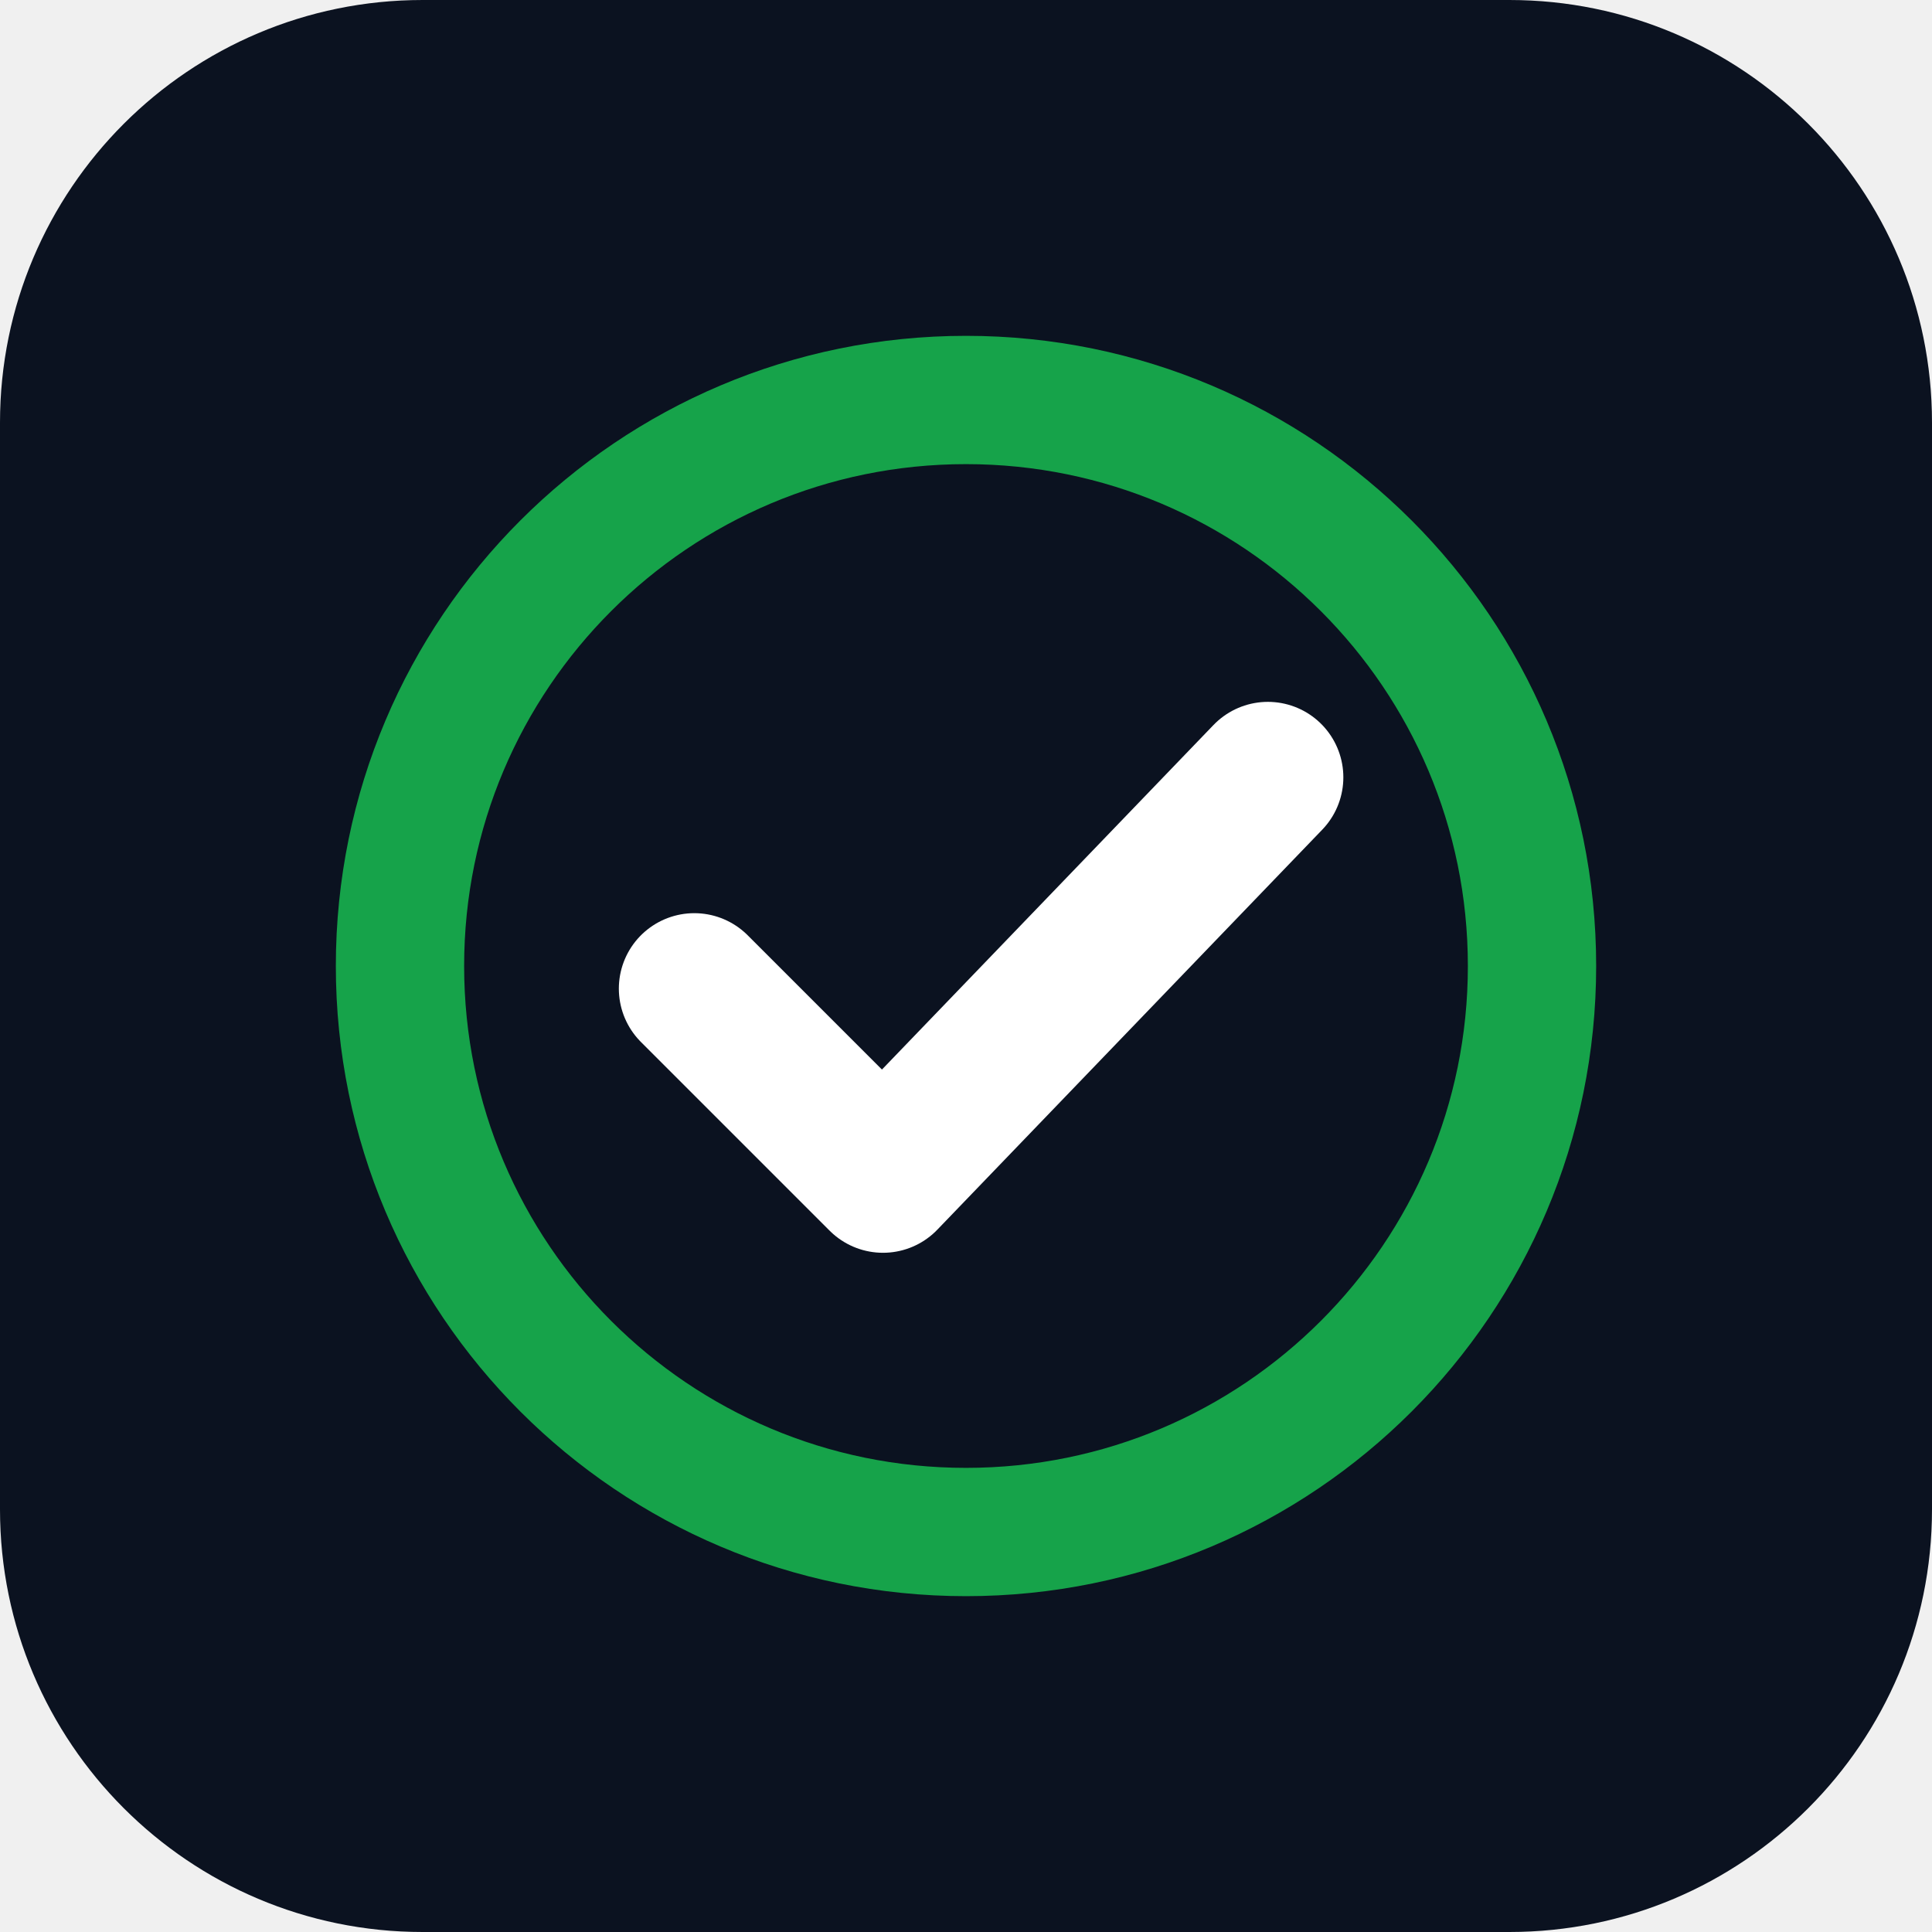
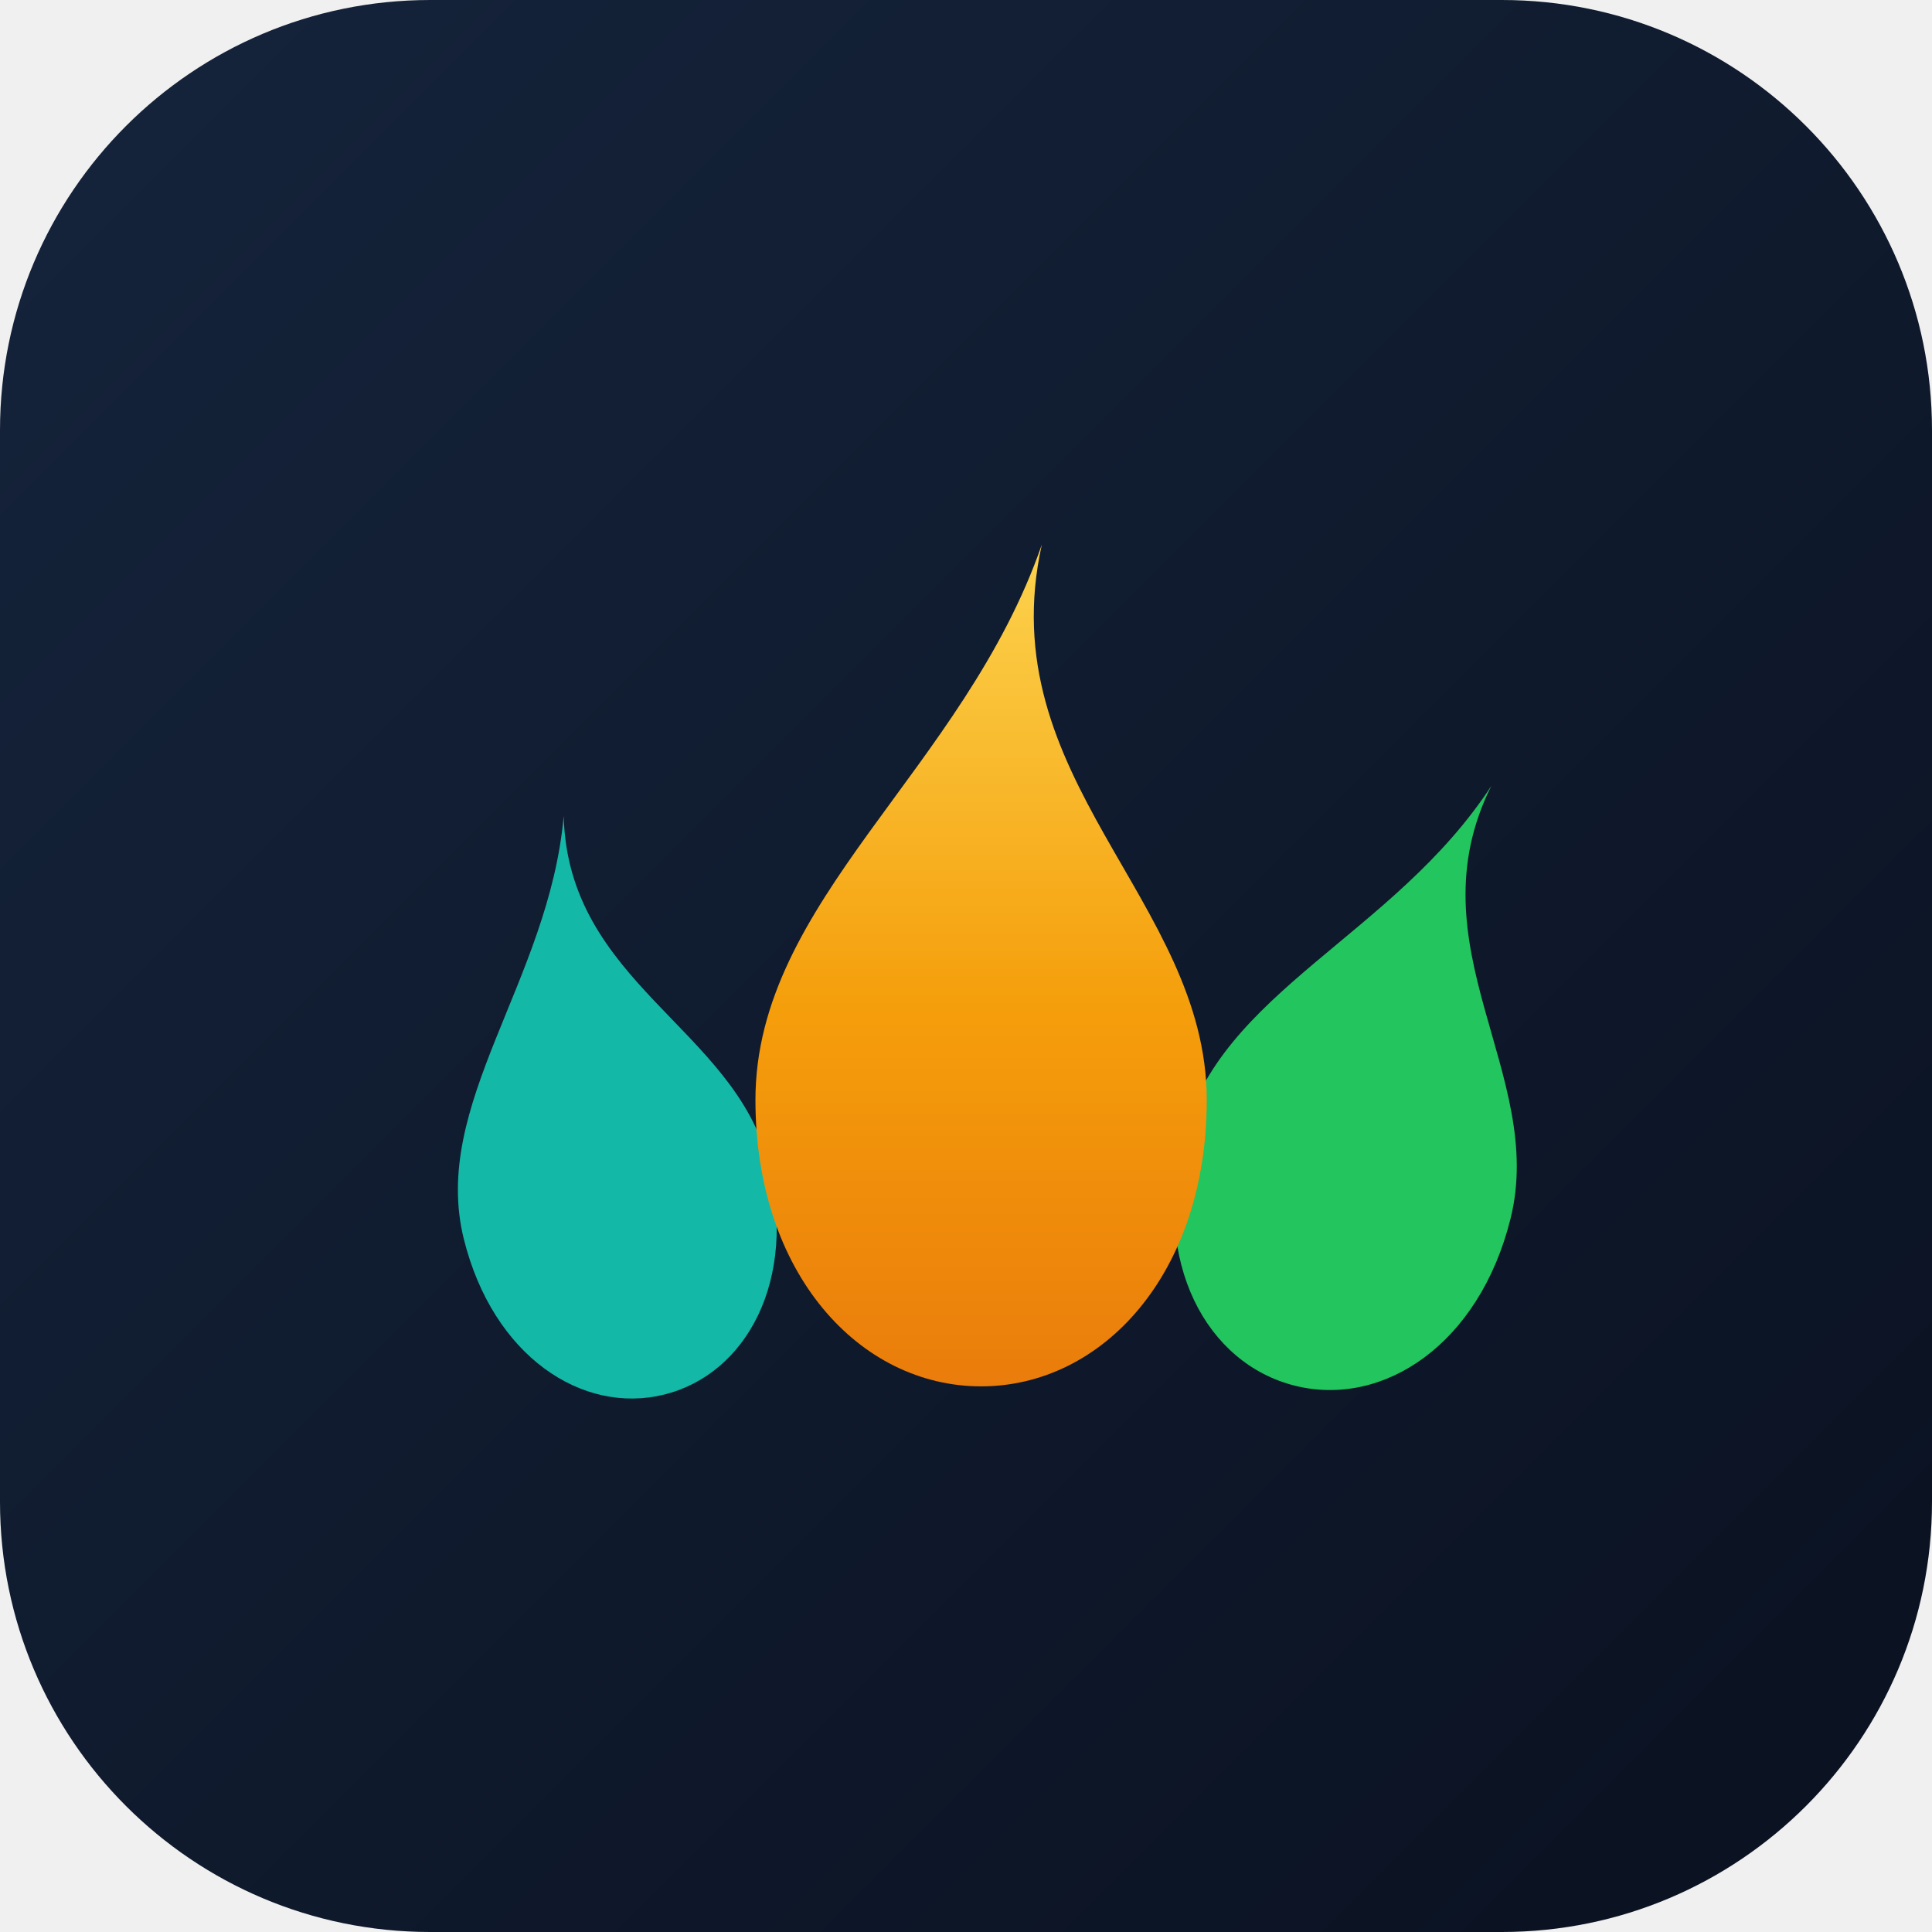
<svg xmlns="http://www.w3.org/2000/svg" viewBox="0 0 512 512" width="512" height="512">
-   <rect width="512" height="512" rx="112" fill="#0b1220" />
-   <circle cx="256" cy="256" r="150" fill="none" stroke="#16a34a" stroke-width="34" />
-   <path d="M184 262 L234 312 L336 206" fill="none" stroke="#ffffff" stroke-width="40" stroke-linecap="round" stroke-linejoin="round" />
+   <defs>
+     <path id="f" d="M57 1 C51 28 76 42 76 65 C76 85 64 98 50 98 C36 98 24 85 24 65 C24 42 48 27 57 1 Z" />
+     <linearGradient id="bg" x1="0" y1="0" x2="1" y2="1">
+       <stop offset="0" stop-color="#15243c" />
+       <stop offset="1" stop-color="#0a1120" />
+     </linearGradient>
+     <linearGradient id="hot" x1="0" y1="0" x2="0" y2="1">
+       <stop offset="0" stop-color="#fcd34d" />
+       <stop offset="0.55" stop-color="#f59e0b" />
+       <stop offset="1" stop-color="#ea7c0b" />
+     </linearGradient>
+   </defs>
+   <rect width="512" height="512" rx="114" fill="url(#bg)" />
+   <use href="#f" transform="translate(86 214) scale(1.6) rotate(-14 50 72)" fill="#14b8a6" />
+   <use href="#f" transform="translate(268 200) scale(1.72) rotate(14 50 72)" fill="#22c55e" />
+   <use href="#f" transform="translate(145 142) scale(2.3)" fill="url(#hot)" />
</svg>
